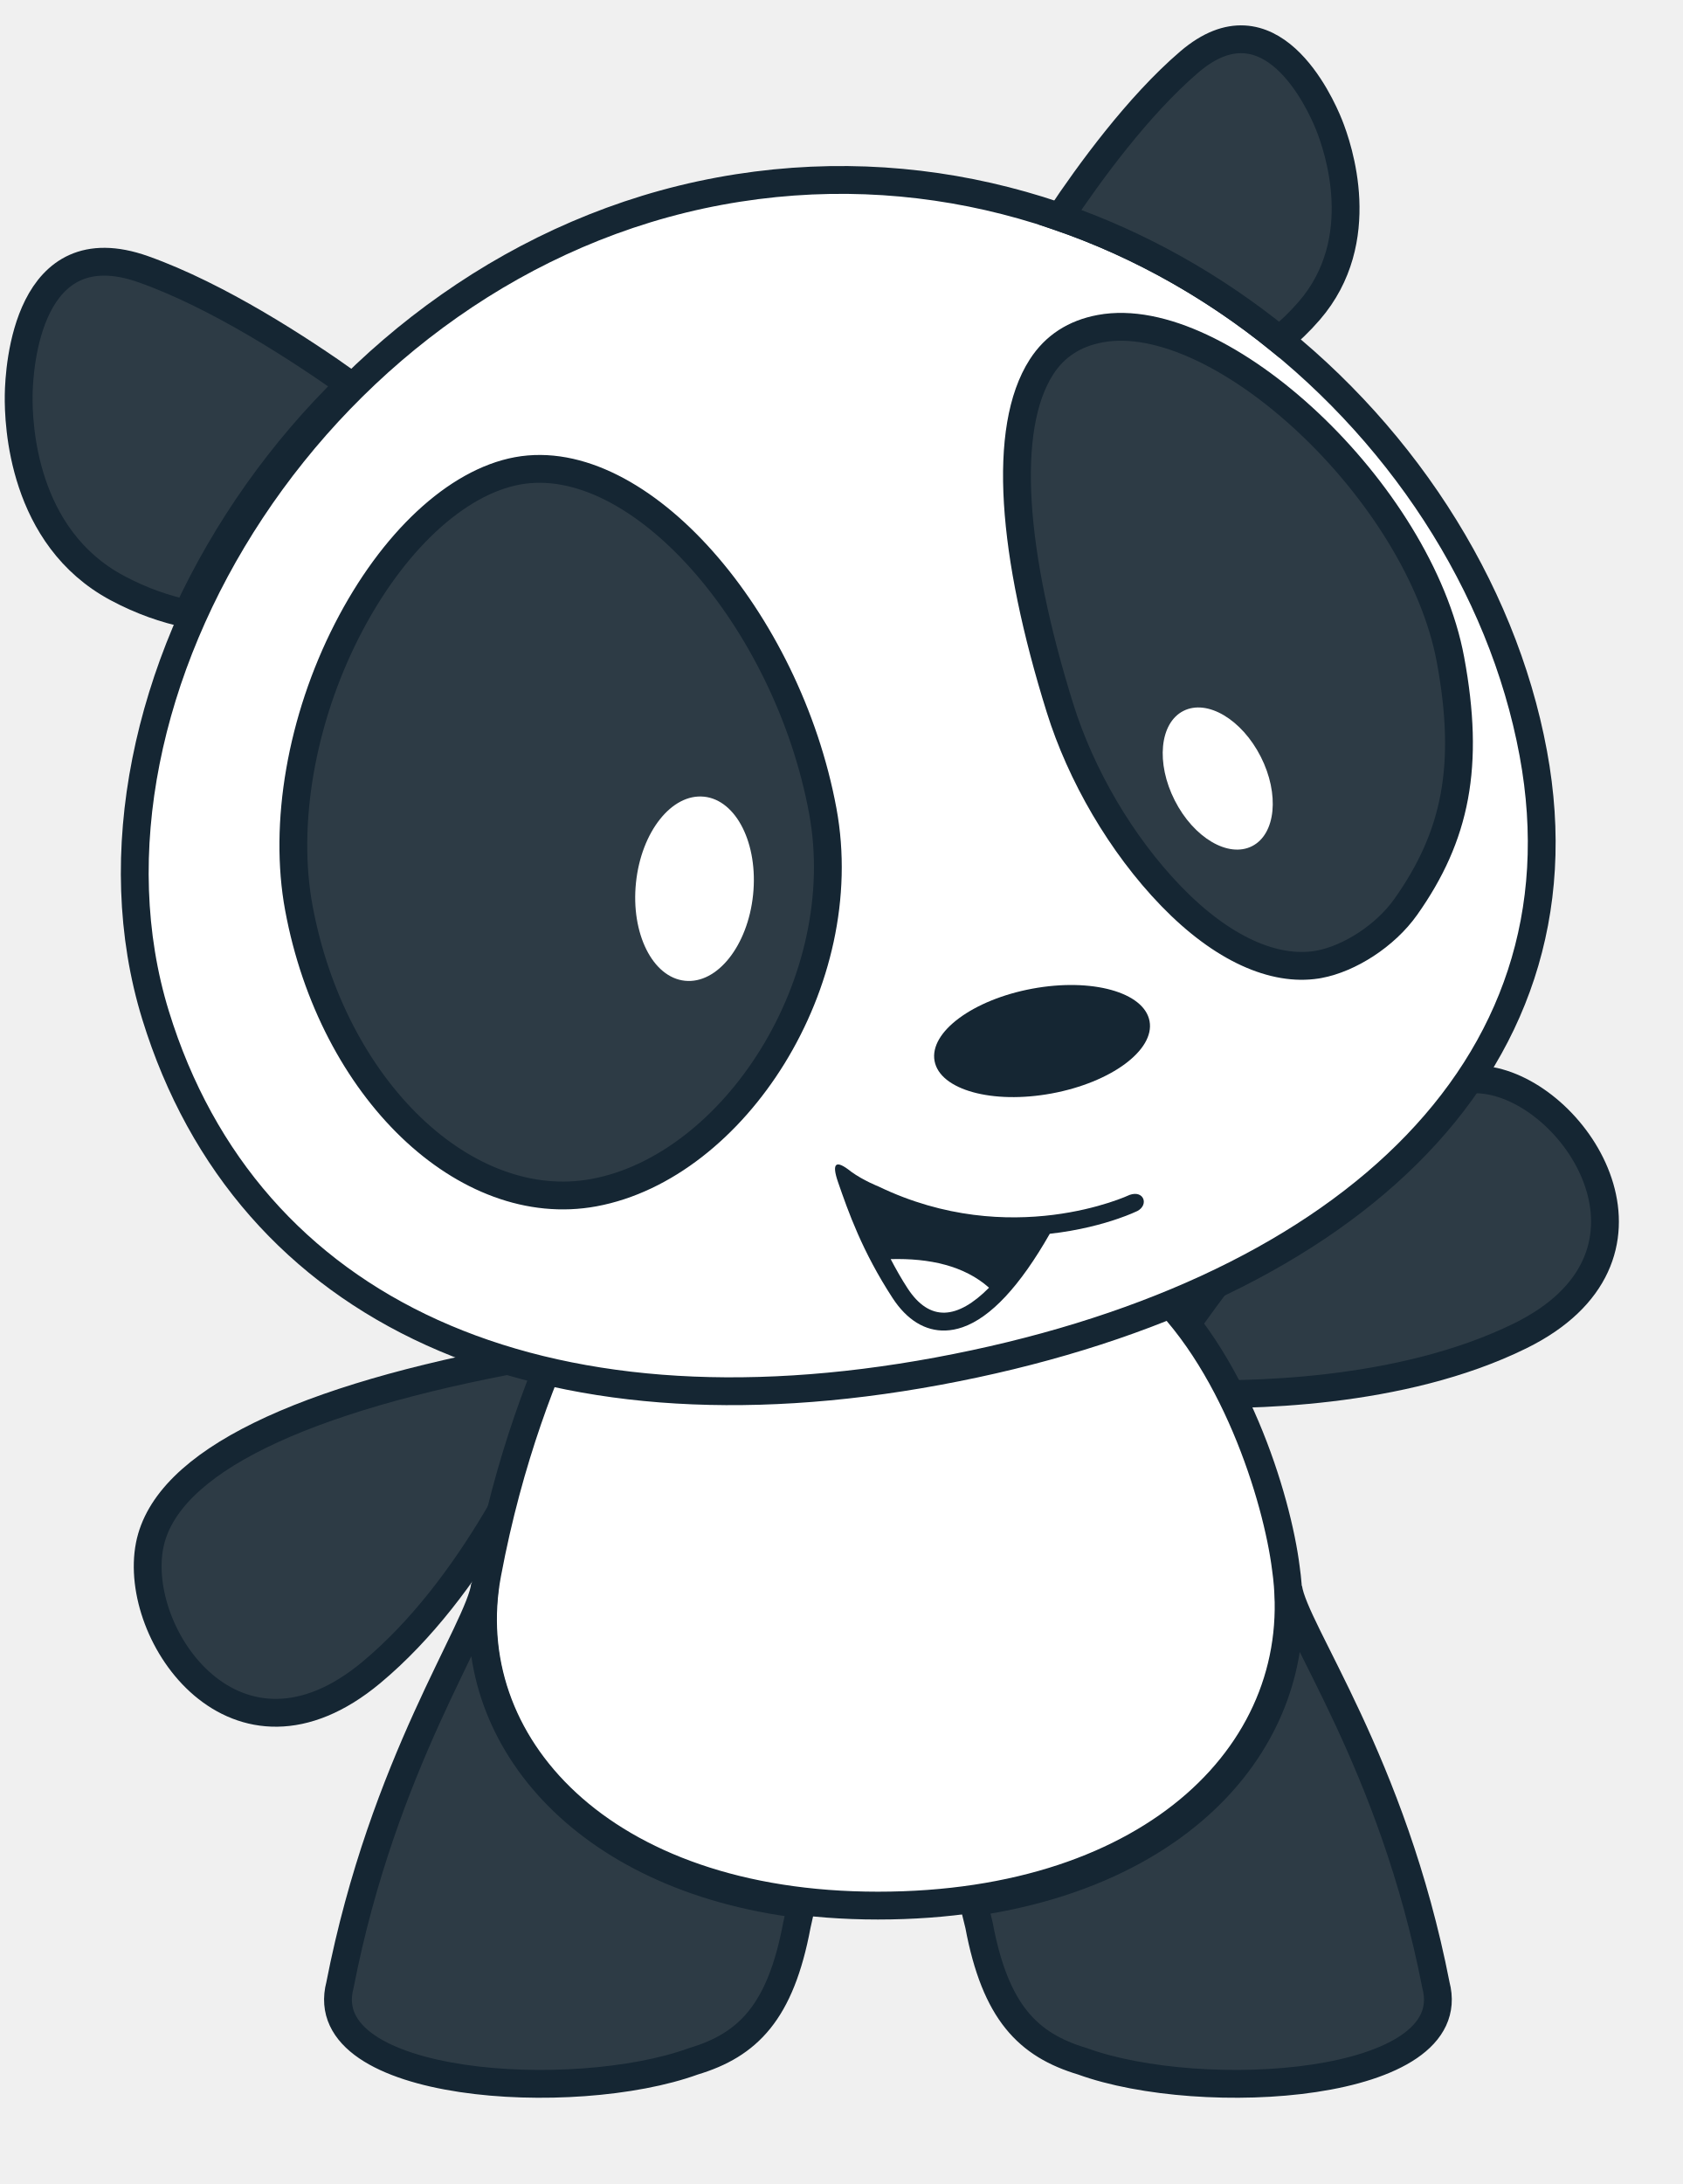
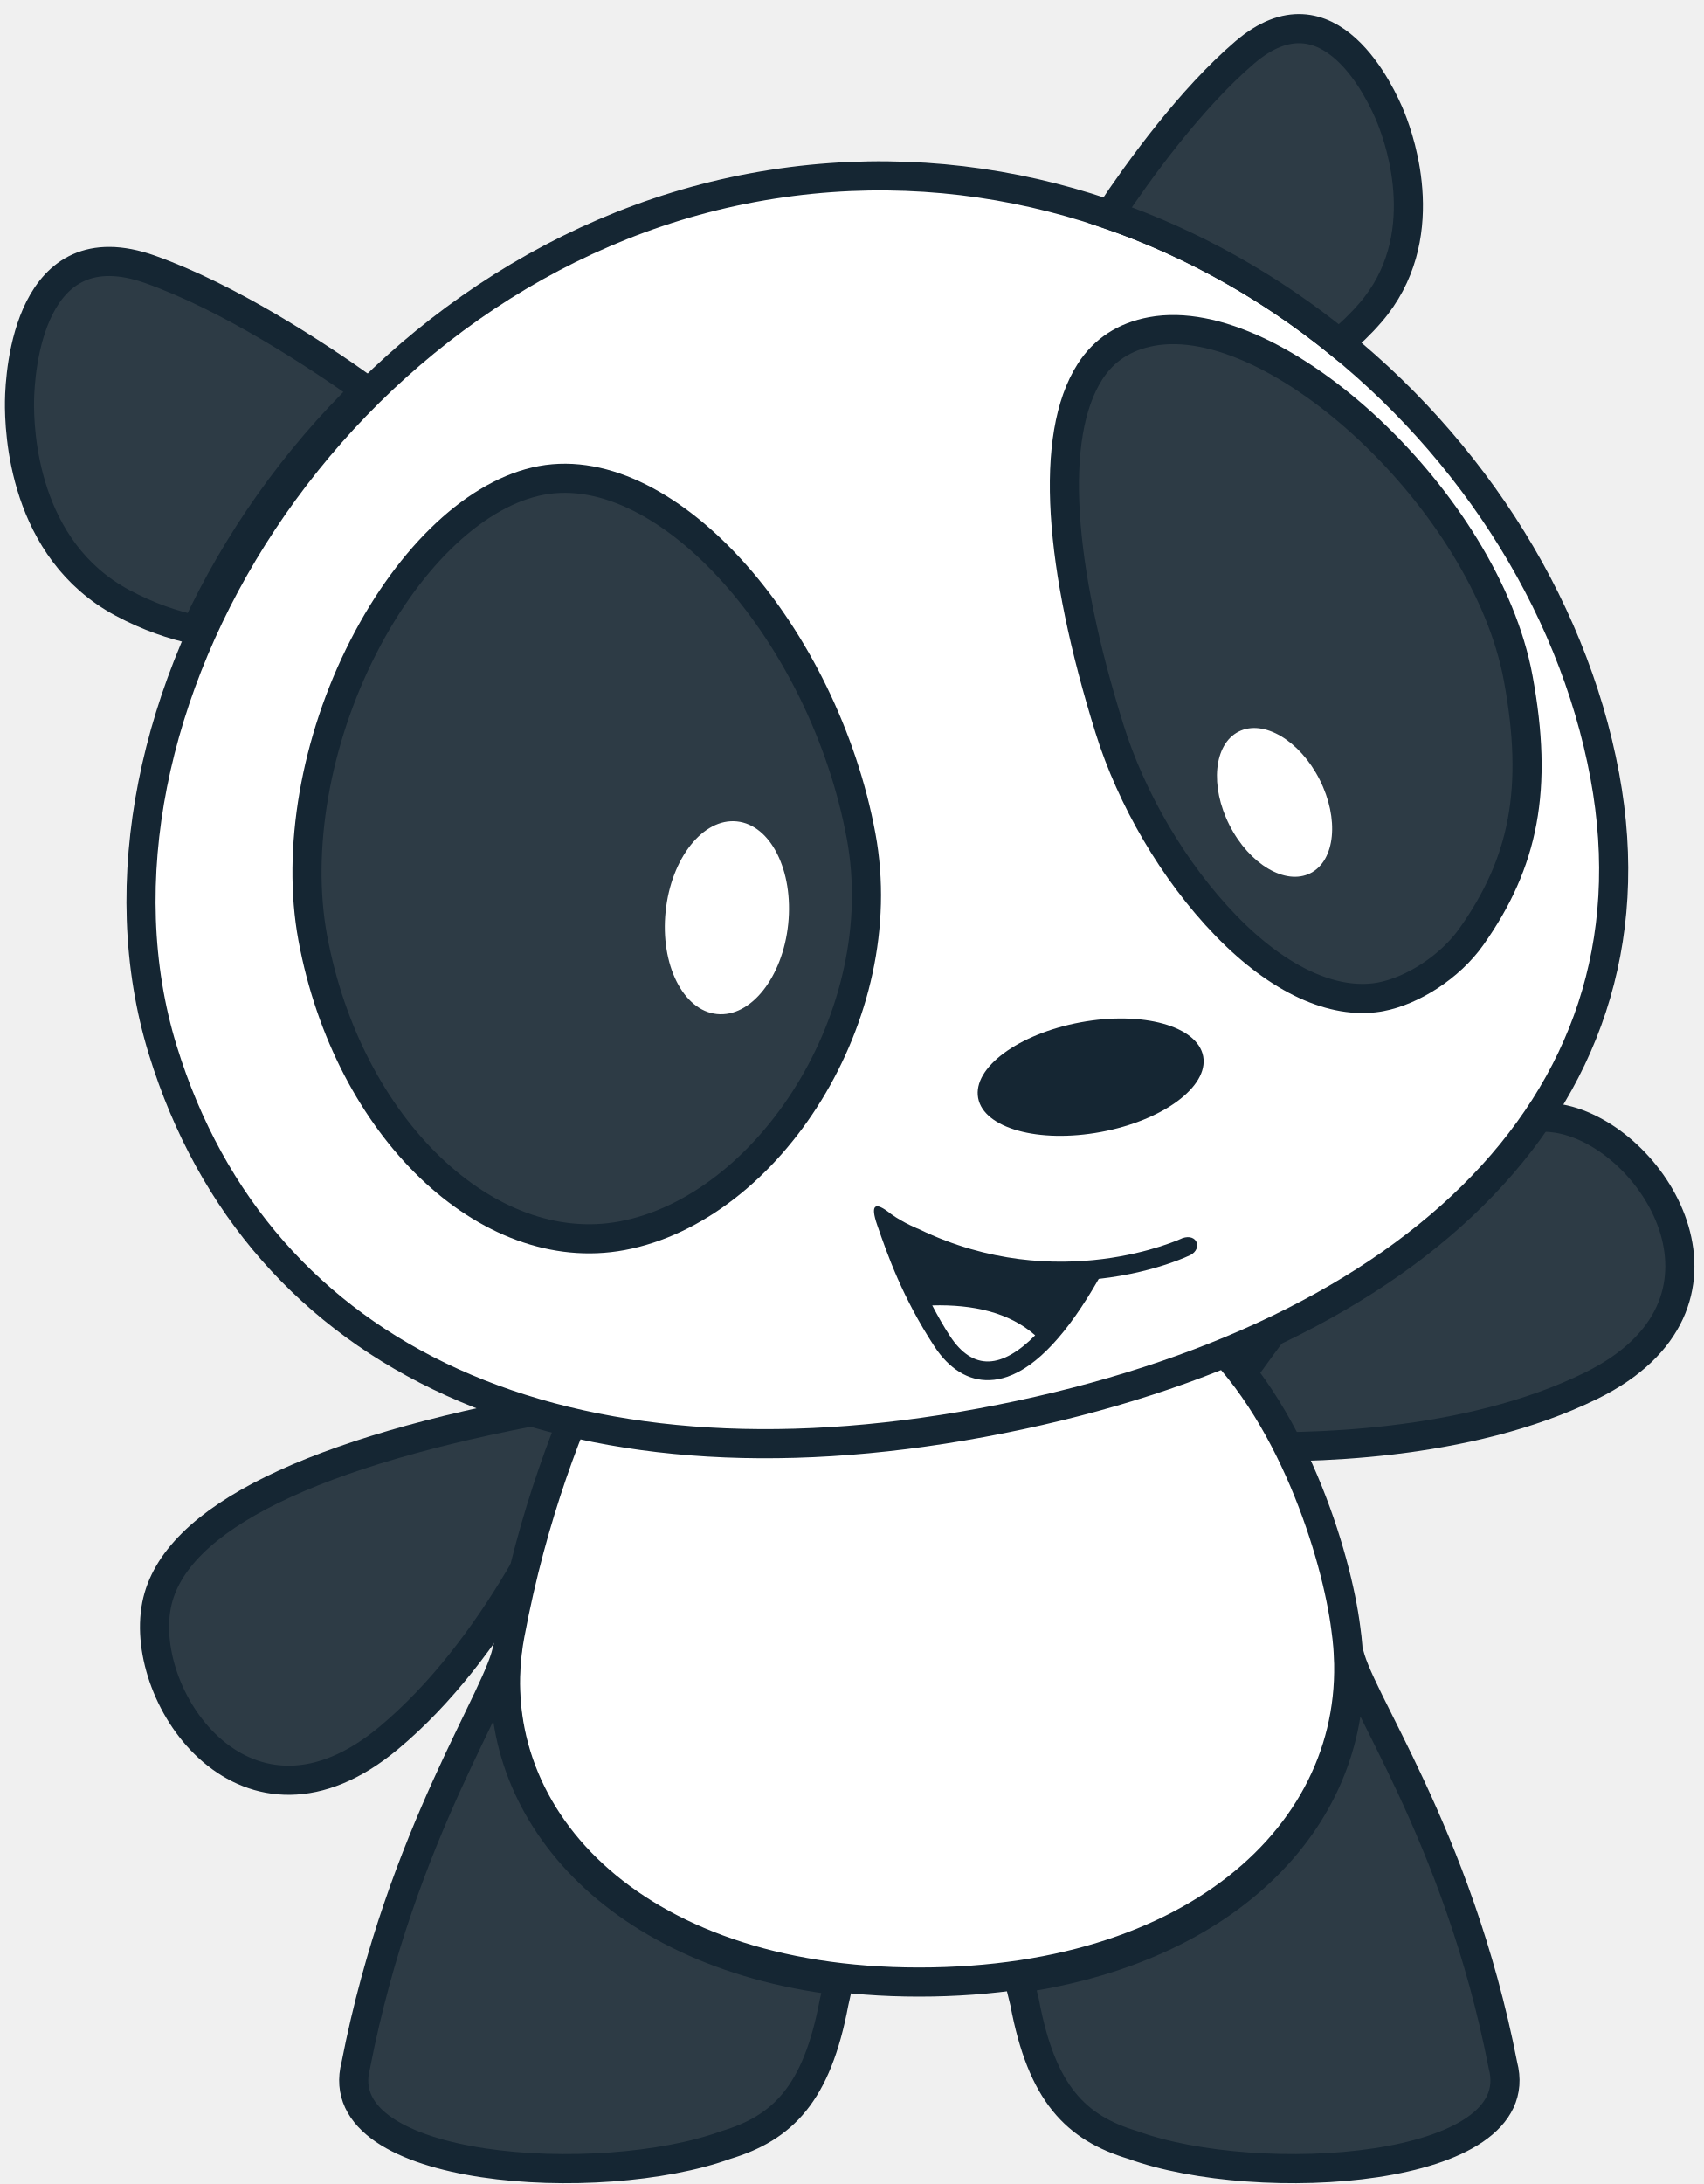
- <svg xmlns="http://www.w3.org/2000/svg" width="121" height="157" viewBox="0 0 121 157" fill="none">
-   <g clip-path="url(#clip0_1_2)">
-     <path fill-rule="evenodd" clip-rule="evenodd" d="M37.841 97.571C38.709 98.191 39.602 98.796 40.515 99.387C38.671 104.001 34.023 114.131 26.699 120.231C16.988 128.321 9.497 117.566 10.758 111.1C11.934 105.069 21.743 100.506 37.841 97.571Z" fill="#2D3B45" stroke="#152633" stroke-width="2" />
-     <path fill-rule="evenodd" clip-rule="evenodd" d="M84.077 96.992C93.305 83.479 101.464 76.374 107.451 77.753C113.871 79.231 120.649 90.448 109.309 96.03C100.758 100.239 89.613 100.365 84.647 100.173C84.479 99.099 84.289 98.037 84.077 96.992Z" fill="#2D3B45" stroke="#152633" stroke-width="2" />
-     <path fill-rule="evenodd" clip-rule="evenodd" d="M41.326 93.813C48.469 96.192 56.621 97.485 65.279 97.485C72.996 97.485 76.187 93.903 82.489 92.118C88.703 97.485 91.833 107.716 92.461 112.738C94.307 125.661 83.074 136.987 63.128 136.987C43.181 136.987 32.761 125.254 35.038 113.129C36.607 104.776 39.136 98.466 41.326 93.813Z" fill="white" stroke="#152633" stroke-width="2" />
-     <path fill-rule="evenodd" clip-rule="evenodd" d="M35.012 114.151C33.487 124.805 41.745 134.964 57.632 136.895L57.297 138.401C56.123 144.659 53.777 147.005 49.866 148.179C41.261 151.307 22.488 150.134 24.444 142.703C26.529 132.013 30.052 122.495 35.012 114.151Z" fill="#2D3B45" />
-     <path fill-rule="evenodd" clip-rule="evenodd" d="M24.444 142.703C27.573 126.668 34.485 117.099 34.876 113.97C33.351 124.624 41.745 134.964 57.632 136.895L57.297 138.401C56.123 144.659 53.777 147.005 49.866 148.179C41.261 151.307 22.488 150.134 24.444 142.703Z" stroke="#152633" stroke-width="2" />
-     <path fill-rule="evenodd" clip-rule="evenodd" d="M92.632 114.151L92.69 114.152C93.081 117.281 100.121 126.667 103.25 142.703C105.205 150.134 86.432 151.307 77.828 148.178C73.917 147.005 71.57 144.658 70.397 138.4L70.078 137.097L70.062 136.737C85.117 134.52 93.528 125.017 92.632 114.151Z" fill="#2D3B45" />
-     <path fill-rule="evenodd" clip-rule="evenodd" d="M92.632 114.151C93.081 117.281 100.121 126.667 103.25 142.703C105.205 150.134 86.432 151.307 77.828 148.178C73.917 147.005 71.57 144.658 70.397 138.4L70.078 137.097L70.062 136.737C85.117 134.52 93.528 125.017 92.632 114.151Z" stroke="#152633" stroke-width="2" />
-     <path fill-rule="evenodd" clip-rule="evenodd" d="M110.249 54.15C114.509 77.14 96.004 93.278 67.435 98.57C38.866 103.864 17.79 94.411 11.188 72.987C4.06 49.855 23.151 19.036 51.72 13.744C80.289 8.451 105.77 29.97 110.249 54.15Z" fill="white" stroke="#152633" stroke-width="2" />
-     <path fill-rule="evenodd" clip-rule="evenodd" d="M71.116 92.569C69.986 93.71 68.91 94.329 67.943 94.362C66.942 94.397 66.039 93.808 65.259 92.611C64.832 91.958 64.425 91.241 64.045 90.513C66.843 90.439 69.341 90.992 71.116 92.569ZM60.262 84.988C60.988 87.085 61.994 89.958 64.183 93.314C65.212 94.89 66.527 95.697 67.987 95.646C68.391 95.632 68.799 95.554 69.21 95.412C71.234 94.712 73.338 92.456 75.484 88.692C77.601 88.457 79.306 87.984 80.406 87.603C81.219 87.322 81.705 87.093 81.79 87.052C82.618 86.605 82.25 85.542 81.231 85.895C81.143 85.938 72.696 89.881 63.171 85.293C63.143 85.279 62.094 84.874 61.201 84.228C60.092 83.336 59.779 83.59 60.262 84.988Z" fill="#152633" />
-     <path fill-rule="evenodd" clip-rule="evenodd" d="M67.199 76.27C66.813 74.19 69.962 71.863 74.23 71.072C78.499 70.281 82.272 71.326 82.658 73.406C83.043 75.486 79.895 77.813 75.626 78.604C71.357 79.394 67.584 78.349 67.199 76.27Z" fill="#152633" />
-     <path fill-rule="evenodd" clip-rule="evenodd" d="M42.712 85.734L42.712 85.734C52.794 83.866 61.434 70.564 59.16 58.285C56.617 44.558 45.977 32.224 37.2 33.85C32.831 34.66 28.221 38.924 24.961 45.296C21.663 51.743 20.368 59.224 21.487 65.264C23.907 78.328 33.5 87.441 42.712 85.734Z" fill="#2D3B45" stroke="#152633" stroke-width="2" />
-     <path fill-rule="evenodd" clip-rule="evenodd" d="M50.627 57.271C52.952 57.513 54.529 60.671 54.15 64.325C53.771 67.979 51.578 70.745 49.253 70.504C46.928 70.262 45.35 67.105 45.73 63.451C46.109 59.797 48.302 57.03 50.627 57.271Z" fill="white" />
-     <path fill-rule="evenodd" clip-rule="evenodd" d="M84.217 64.43C87.9 68.232 91.622 69.832 94.681 69.35C94.736 69.341 94.787 69.333 94.837 69.323C97.022 68.919 99.606 67.279 101.084 65.189C104.688 60.094 105.709 55.048 104.296 47.419C102.067 35.392 87.753 22.025 79.12 23.624C77.248 23.971 75.843 24.89 74.886 26.378C72.04 30.81 72.752 39.799 76.222 50.911C77.712 55.685 80.593 60.688 84.217 64.43Z" fill="#2D3B45" stroke="#152633" stroke-width="2" />
-     <path fill-rule="evenodd" clip-rule="evenodd" d="M90.654 54.396C92.017 57.08 91.737 59.959 90.029 60.827C88.32 61.694 85.831 60.221 84.468 57.536C83.105 54.852 83.385 51.973 85.093 51.106C86.801 50.238 89.291 51.712 90.654 54.396Z" fill="white" />
-     <path fill-rule="evenodd" clip-rule="evenodd" d="M13.451 44.119C11.899 43.788 10.195 43.215 8.42 42.265C1.593 38.61 1.313 30.462 1.343 28.407C1.372 26.351 1.988 16.397 10.327 19.362C15.712 21.277 21.627 25.143 25.144 27.643C20.24 32.405 16.273 38.04 13.451 44.119Z" fill="#2D3B45" stroke="#152633" stroke-width="2" />
-     <path fill-rule="evenodd" clip-rule="evenodd" d="M94.144 22.337C93.441 23.15 92.715 23.838 91.992 24.422C87.329 20.639 81.993 17.602 76.207 15.602C78.281 12.492 81.812 7.626 85.518 4.453C91.327 -0.519 94.904 7.319 95.564 8.968C96.224 10.617 98.52 17.276 94.144 22.337Z" fill="#2D3B45" stroke="#152633" stroke-width="2" />
-   </g>
-   <defs>
-     <clipPath id="clip0_1_2">
-       <rect width="120" height="156" fill="white" transform="translate(0.00292969 0.857178)" />
-     </clipPath>
-   </defs>
+ <svg xmlns="http://www.w3.org/2000/svg" width="117" height="150" viewBox="0 0 117 150" fill="none">
+   <path fill-rule="evenodd" clip-rule="evenodd" d="M37.838 96.714C38.706 97.334 39.599 97.938 40.512 98.529C38.668 103.144 34.02 113.274 26.696 119.374C16.985 127.463 9.494 116.709 10.755 110.243C11.931 104.212 21.74 99.649 37.838 96.714Z" fill="#2D3B45" stroke="#152633" stroke-width="2" />
+   <path fill-rule="evenodd" clip-rule="evenodd" d="M84.074 96.135C93.303 82.622 101.461 75.517 107.448 76.896C113.868 78.374 120.646 89.591 109.306 95.172C100.755 99.382 89.61 99.508 84.644 99.316C84.476 98.241 84.287 97.18 84.074 96.135Z" fill="#2D3B45" stroke="#152633" stroke-width="2" />
+   <path fill-rule="evenodd" clip-rule="evenodd" d="M41.323 92.956C48.466 95.335 56.618 96.628 65.276 96.628C72.993 96.628 76.184 93.046 82.486 91.261C88.7 96.628 91.83 106.859 92.458 111.881C94.304 124.804 83.071 136.13 63.125 136.13C43.178 136.13 32.758 124.397 35.035 112.272C36.604 103.919 39.133 97.609 41.323 92.956Z" fill="white" stroke="#152633" stroke-width="2" />
+   <path fill-rule="evenodd" clip-rule="evenodd" d="M35.009 113.294C33.484 123.948 41.743 134.107 57.629 136.038L57.294 137.544C56.12 143.801 53.774 146.148 49.863 147.321C41.258 150.45 22.485 149.277 24.441 141.846C26.527 131.156 30.049 121.638 35.009 113.294Z" fill="#2D3B45" />
+   <path fill-rule="evenodd" clip-rule="evenodd" d="M24.441 141.846C27.57 125.81 34.482 116.242 34.873 113.113C33.349 123.767 41.743 134.107 57.629 136.038L57.294 137.544C56.12 143.801 53.774 146.148 49.863 147.321C41.258 150.45 22.485 149.277 24.441 141.846Z" stroke="#152633" stroke-width="2" />
+   <path fill-rule="evenodd" clip-rule="evenodd" d="M92.629 113.294L92.687 113.295C93.078 116.423 100.118 125.81 103.247 141.845C105.202 149.277 86.429 150.45 77.825 147.321C73.914 146.148 71.567 143.801 70.394 137.543L70.075 136.24L70.059 135.88C85.114 133.663 93.525 124.16 92.629 113.294Z" fill="#2D3B45" />
+   <path fill-rule="evenodd" clip-rule="evenodd" d="M92.629 113.294C93.078 116.423 100.118 125.81 103.247 141.845C105.202 149.277 86.429 150.45 77.825 147.321C73.914 146.148 71.567 143.801 70.394 137.543L70.075 136.24L70.059 135.88C85.114 133.663 93.525 124.16 92.629 113.294Z" stroke="#152633" stroke-width="2" />
+   <path fill-rule="evenodd" clip-rule="evenodd" d="M110.247 53.292C114.506 76.283 96.001 92.421 67.432 97.713C38.863 103.006 17.787 93.554 11.185 72.13C4.058 48.998 23.148 18.179 51.717 12.886C80.286 7.594 105.767 29.113 110.247 53.292Z" fill="white" stroke="#152633" stroke-width="2" />
+   <path fill-rule="evenodd" clip-rule="evenodd" d="M71.113 91.712C69.983 92.853 68.907 93.472 67.94 93.505C66.939 93.54 66.036 92.951 65.256 91.754C64.829 91.101 64.422 90.384 64.042 89.656C66.84 89.582 69.338 90.135 71.113 91.712ZM60.259 84.13C60.985 86.228 61.991 89.101 64.18 92.457C65.209 94.033 66.524 94.84 67.984 94.789C68.388 94.775 68.796 94.697 69.207 94.555C71.231 93.855 73.335 91.599 75.481 87.835C77.598 87.6 79.303 87.126 80.403 86.746C81.216 86.464 81.702 86.236 81.787 86.195C82.615 85.748 82.247 84.685 81.228 85.038C81.14 85.081 72.693 89.024 63.168 84.436C63.14 84.422 62.091 84.016 61.198 83.37C60.089 82.479 59.776 82.733 60.259 84.13Z" fill="#152633" />
+   <path fill-rule="evenodd" clip-rule="evenodd" d="M67.196 75.413C66.81 73.333 69.959 71.006 74.228 70.215C78.496 69.424 82.269 70.469 82.655 72.549C83.04 74.629 79.892 76.956 75.623 77.746C71.354 78.537 67.581 77.492 67.196 75.413Z" fill="#152633" />
+   <path fill-rule="evenodd" clip-rule="evenodd" d="M42.709 84.877L42.709 84.877C52.791 83.009 61.432 69.707 59.157 57.427C56.614 43.701 45.974 31.367 37.198 32.993C32.828 33.802 28.218 38.066 24.958 44.439C21.66 50.886 20.366 58.366 21.484 64.407C23.905 77.471 33.497 86.584 42.709 84.877Z" fill="#2D3B45" stroke="#152633" stroke-width="2" />
+   <path fill-rule="evenodd" clip-rule="evenodd" d="M50.624 56.414C52.949 56.656 54.526 59.814 54.147 63.467C53.768 67.122 51.575 69.888 49.25 69.646C46.925 69.405 45.347 66.247 45.727 62.593C46.106 58.939 48.299 56.173 50.624 56.414Z" fill="white" />
+   <path fill-rule="evenodd" clip-rule="evenodd" d="M84.214 63.573C87.897 67.375 91.619 68.975 94.679 68.493C94.733 68.484 94.784 68.475 94.834 68.466C97.019 68.061 99.603 66.422 101.081 64.332C104.685 59.237 105.706 54.191 104.293 46.562C102.065 34.534 87.75 21.168 79.117 22.767C77.245 23.114 75.84 24.032 74.883 25.521C72.037 29.953 72.749 38.942 76.219 50.054C77.709 54.828 80.59 59.831 84.214 63.573Z" fill="#2D3B45" stroke="#152633" stroke-width="2" />
+   <path fill-rule="evenodd" clip-rule="evenodd" d="M90.651 53.538C92.014 56.223 91.734 59.102 90.026 59.969C88.317 60.837 85.828 59.364 84.465 56.679C83.102 53.995 83.382 51.116 85.09 50.249C86.798 49.381 89.288 50.855 90.651 53.538Z" fill="white" />
+   <path fill-rule="evenodd" clip-rule="evenodd" d="M13.448 43.262C11.896 42.931 10.192 42.358 8.417 41.408C1.59 37.753 1.31 29.605 1.34 27.549C1.369 25.494 1.985 15.54 10.324 18.505C15.709 20.42 21.624 24.286 25.141 26.786C20.237 31.548 16.27 37.183 13.448 43.262Z" fill="#2D3B45" stroke="#152633" stroke-width="2" />
+   <path fill-rule="evenodd" clip-rule="evenodd" d="M94.141 21.48C93.438 22.293 92.712 22.981 91.989 23.564C87.326 19.782 81.99 16.745 76.204 14.745C78.278 11.634 81.809 6.769 85.515 3.596C91.324 -1.376 94.901 6.462 95.561 8.111C96.221 9.76 98.517 16.419 94.141 21.48Z" fill="#2D3B45" stroke="#152633" stroke-width="2" />
</svg>
